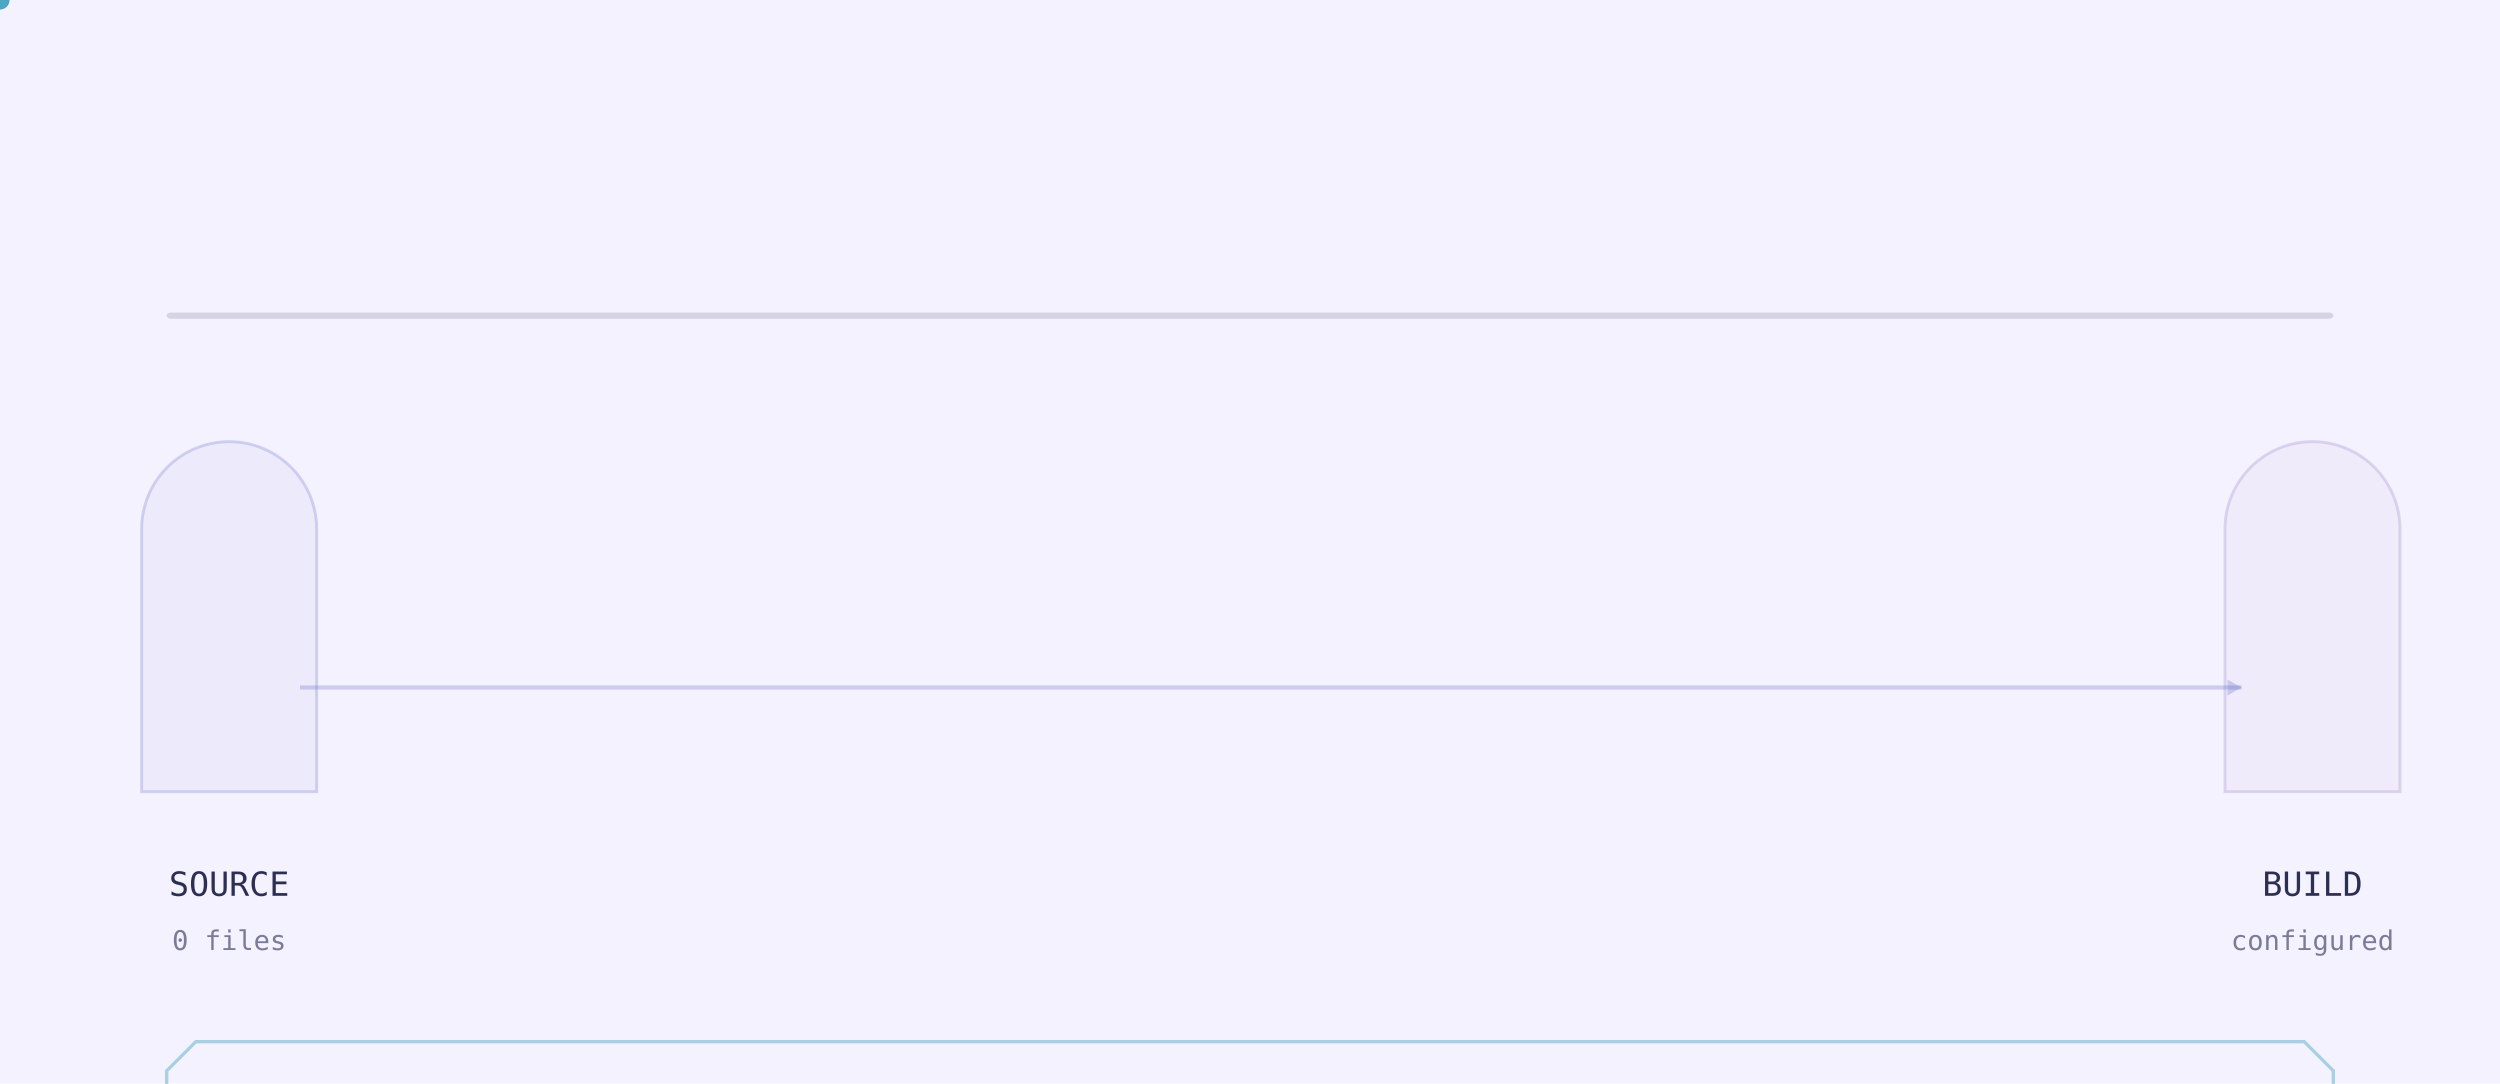
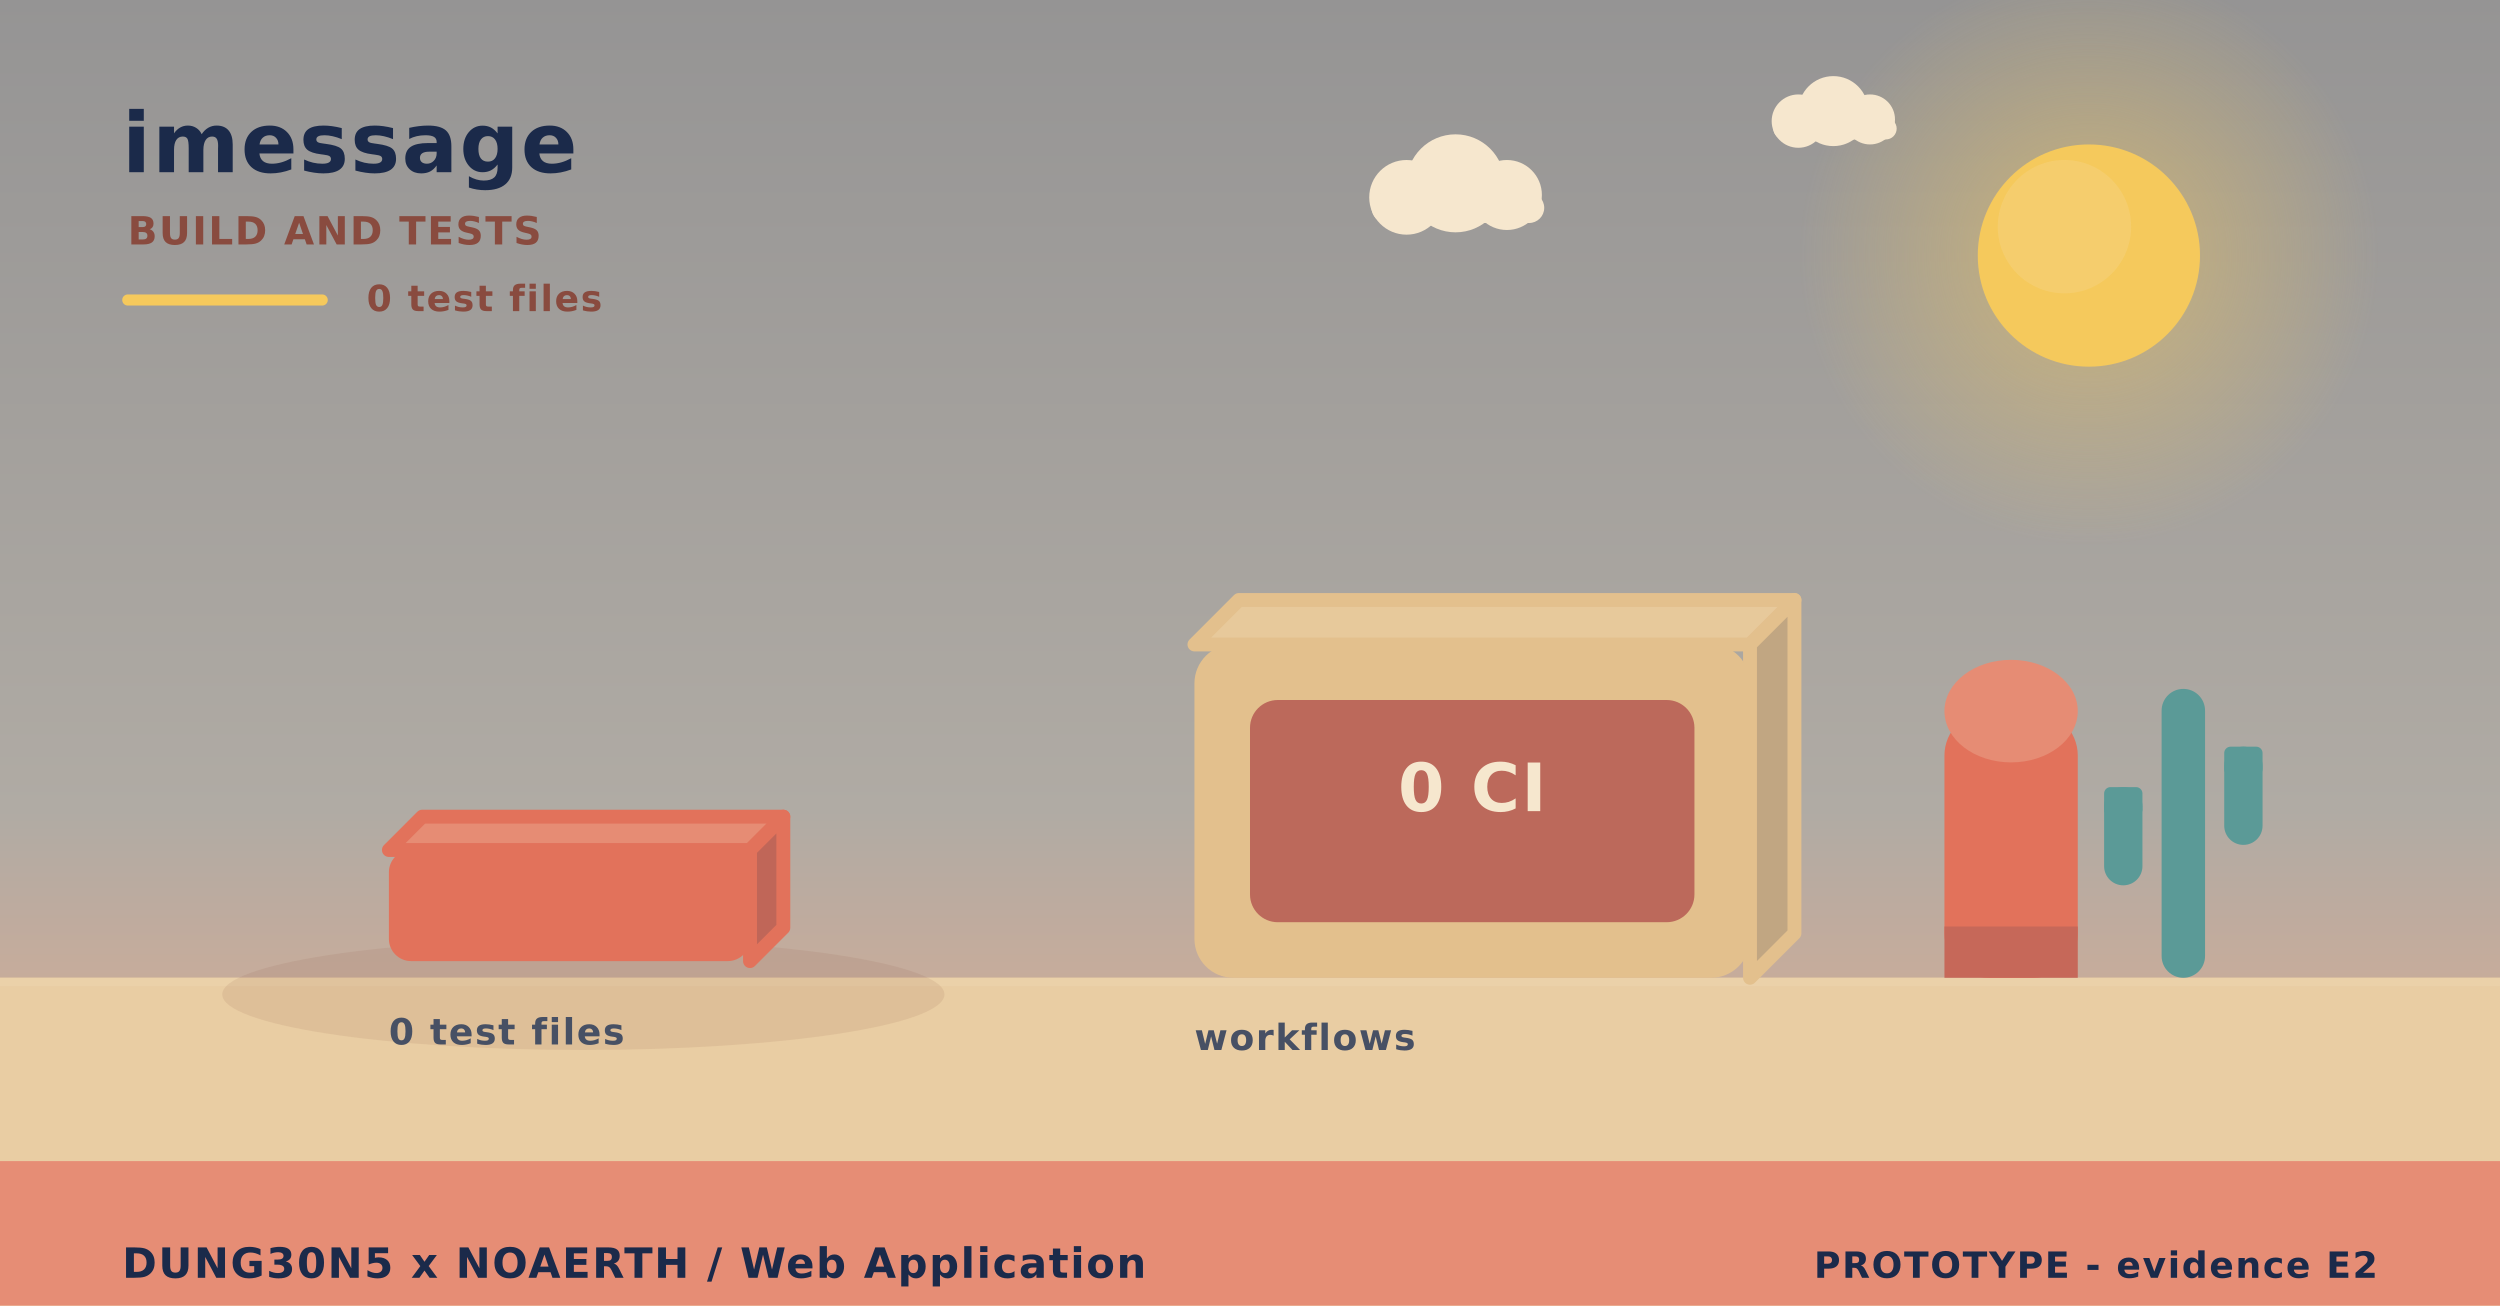
- <svg xmlns="http://www.w3.org/2000/svg" viewBox="0 0 1200 520" width="1200" height="520" role="img" aria-label="imessage build evidence">
-   <rect width="1200" height="520" fill="#f4f2ff" />
-   <defs>
-     <linearGradient id="gb" x1="0" y1="0" x2="1" y2="1">
-       <stop offset="0%" stop-color="#6166c7" />
-       <stop offset="100%" stop-color="#8f73be" />
-     </linearGradient>
-   </defs>
-   <rect x="80.00" y="150.00" width="1040.00" height="3.00" rx="2.00" fill="rgba(23,26,64,0.140)" opacity="1.00" />
-   <path d="M68.00,380.00 L68.00,254.00 A42.00,42.00 0 0 1 152.00,254.00 L152.00,380.00 Z" fill="rgba(97,102,199,0.100)" opacity="0.55" stroke="rgba(97,102,199,0.450)" stroke-width="1.4" />
-   <polygon points="-192.26,189.00 -136.83,221.00 -136.83,157.00 -192.26,125.00" fill="#225b6c" opacity="0.95" />
-   <polygon points="-247.68,221.00 -192.26,253.00 -192.26,189.00 -247.68,157.00" fill="#705a94" opacity="0.95" />
-   <polygon points="-192.26,125.00 -136.83,157.00 -192.26,189.00 -247.68,157.00" fill="#6166c7" opacity="0.95" />
-   <text x="110" y="430" font-family="ui-monospace,Menlo,monospace" font-size="16" fill="rgba(23,26,64,0.900)" text-anchor="middle">SOURCE</text>
-   <text x="110" y="456" font-family="ui-monospace,Menlo,monospace" font-size="13" fill="rgba(23,26,64,0.550)" text-anchor="middle">0 files</text>
-   <path d="M1068.00,380.00 L1068.00,254.00 A42.00,42.00 0 0 1 1152.00,254.00 L1152.00,380.00 Z" fill="rgba(143,115,190,0.100)" opacity="0.55" stroke="rgba(143,115,190,0.450)" stroke-width="1.4" />
-   <polygon points="673.77,689.00 729.19,721.00 729.19,657.00 673.77,625.00" fill="#225b6c" opacity="0.95" />
-   <polygon points="618.34,721.00 673.77,753.00 673.77,689.00 618.34,657.00" fill="#705a94" opacity="0.95" />
-   <polygon points="673.77,625.00 729.19,657.00 673.77,689.00 618.34,657.00" fill="#8f73be" opacity="0.95" />
-   <text x="1110" y="430" font-family="ui-monospace,Menlo,monospace" font-size="16" fill="rgba(23,26,64,0.900)" text-anchor="middle">BUILD</text>
-   <text x="1110" y="456" font-family="ui-monospace,Menlo,monospace" font-size="13" fill="rgba(23,26,64,0.550)" text-anchor="middle">configured</text>
-   <line x1="144.00" y1="330.00" x2="1076.00" y2="330.00" stroke="rgba(97,102,199,0.500)" stroke-width="2.00" opacity="0.55" />
-   <polygon points="1076.00,330.00 1069.20,326.20 1069.20,333.80" fill="rgba(97,102,199,0.500)" opacity="0.55" />
-   <g opacity="0.9">
-     <circle cx="0.00" cy="0.00" r="4.60" fill="#3b9dbb" opacity="1.00" />
-     <animateTransform attributeName="transform" type="translate" values="144.00,330.00 1076.00,330.00" dur="4.267s" begin="0.0s" repeatCount="indefinite" />
-     <animateTransform attributeName="transform" type="translate" values="1076.00,330.00 144.00,330.00" dur="4.267s" begin="2.133s" repeatCount="indefinite" />
+ <svg xmlns="http://www.w3.org/2000/svg" width="900" height="470" viewBox="0 0 900 470" role="img" aria-label="imessage - how it is verified">
+   <linearGradient id="skyb" x1="0" y1="0" x2="0" y2="1">
+     <stop offset="0" stop-color="#959494" />
+     <stop offset="0.62" stop-color="#b0aba4" />
+     <stop offset="1" stop-color="#f3ad8a" />
+   </linearGradient>
+   <rect width="900" height="470" fill="url(#skyb)" />
+   <radialGradient id="sunb">
+     <stop offset="0.35" stop-color="#f5c95c" stop-opacity="0.34" />
+     <stop offset="1" stop-color="#f5c95c" stop-opacity="0" />
+   </radialGradient>
+   <circle cx="752" cy="92" r="104" fill="url(#sunb)" />
+   <circle cx="752" cy="92" r="40" fill="#f5c95c" />
+   <circle cx="743.2" cy="81.6" r="24" fill="#f5d27e" opacity="0.5" />
+   <g>
+     <circle cx="524" cy="66" r="17.64" fill="#f6e7ce" />
+     <circle cx="506.36" cy="71.04" r="13.44" fill="#f6e7ce" />
+     <circle cx="542.48" cy="70.2" r="12.6" fill="#f6e7ce" />
+     <rect x="493.76" y="69.36" width="62.16" height="10.92" rx="5.46" fill="#f6e7ce" />
+     <animateTransform attributeName="transform" type="translate" values="0 0;24 0;0 0" dur="36s" begin="0s" repeatCount="indefinite" />
  </g>
-   <path d="M94.00,500.00 H1106.00 L1120.00,514.00 V546.00 L1106.00,560.00 H94.00 L80.00,546.00 V514.00 Z" fill="none" stroke="rgba(59,157,187,0.500)" stroke-width="1.60" opacity="0.80" />
-   <text x="600" y="536" font-family="ui-monospace,Menlo,monospace" font-size="16" fill="rgba(59,157,187,0.950)" text-anchor="middle">no test suite present in this repository — shown as measured, not implied</text>
+   <g>
+     <circle cx="660" cy="40" r="12.6" fill="#f6e7ce" />
+     <circle cx="647.4" cy="43.6" r="9.6" fill="#f6e7ce" />
+     <circle cx="673.2" cy="43" r="9" fill="#f6e7ce" />
+     <rect x="638.4" y="42.4" width="44.4" height="7.8" rx="3.9" fill="#f6e7ce" />
+     <animateTransform attributeName="transform" type="translate" values="0 0;-18 0;0 0" dur="46s" begin="3s" repeatCount="indefinite" />
+   </g>
+   <rect x="0" y="352" width="900" height="118" fill="#e9cda3" />
+   <rect x="0" y="352" width="900" height="3" fill="#ebd1a9" />
+   <text x="44" y="62" font-family="Verdana,DejaVu Sans,sans-serif" font-size="30" font-weight="700" letter-spacing="0.6" fill="#1b2a4a" text-anchor="start">imessage</text>
+   <text x="46" y="88" font-family="Verdana,DejaVu Sans,sans-serif" font-size="14" font-weight="700" letter-spacing="0.6" fill="#894b3f" text-anchor="start">BUILD AND TESTS</text>
+   <rect x="44" y="106" width="74" height="4" rx="2" fill="#f5c95c" />
+   <text x="132" y="112" font-family="Verdana,DejaVu Sans,sans-serif" font-size="13" font-weight="700" letter-spacing="0.6" fill="#894b3f" text-anchor="start">0 test files</text>
+   <ellipse cx="210" cy="358" rx="130" ry="20" fill="rgba(138,90,68,0.11)" />
+   <g>
+     <path d="M140,306 L270,306 L282,294 L152,294 Z" fill="#e68c74" stroke="#e2725b" stroke-width="5" stroke-linejoin="round" />
+     <path d="M270,306 L282,294 L282,334 L270,346 Z" fill="#c06658" stroke="#e2725b" stroke-width="5" stroke-linejoin="round" />
+     <rect x="140" y="306" width="130" height="40" rx="8" fill="#e2725b" />
+     <animateTransform attributeName="transform" type="translate" values="0 10;0 0" dur="0.8s" begin="0.5s" fill="freeze" />
+   </g>
+   <text x="140" y="376" font-family="Verdana,DejaVu Sans,sans-serif" font-size="13" font-weight="700" letter-spacing="0.6" fill="#475064" text-anchor="start">0 test files</text>
+   <path d="M430,232 L630,232 L646,216 L446,216 Z" fill="#e7c99b" stroke="#e3c08d" stroke-width="5" stroke-linejoin="round" />
+   <path d="M630,232 L646,216 L646,336 L630,352 Z" fill="#c1a682" stroke="#e3c08d" stroke-width="5" stroke-linejoin="round" />
+   <rect x="430" y="232" width="200" height="120" rx="14" fill="#e3c08d" />
+   <rect x="450" y="252" width="160" height="80" rx="10" fill="#ba6458" opacity="0.94" />
+   <text x="530" y="292" font-family="Verdana,DejaVu Sans,sans-serif" font-size="24" font-weight="700" letter-spacing="0.6" fill="#f6e7ce" text-anchor="middle">0 CI</text>
+   <text x="430" y="378" font-family="Verdana,DejaVu Sans,sans-serif" font-size="13" font-weight="700" letter-spacing="0.6" fill="#475064" text-anchor="start">workflows</text>
+   <rect x="700" y="256" width="48" height="96" rx="16" fill="#e2725b" />
+   <ellipse cx="724" cy="256" rx="24" ry="18.46" fill="#e68c74" />
+   <rect x="700" y="333.54" width="48" height="18.46" fill="#c66859" />
+   <rect x="778.18" y="248" width="15.64" height="104" rx="7.82" fill="#5b9a97" />
+   <rect x="757.48" y="283.36" width="13.8" height="35.36" rx="6.9" fill="#5b9a97" />
+   <rect x="757.48" y="283.36" width="13.8" height="10.4" rx="2.3" fill="#5b9a97" />
+   <rect x="800.72" y="268.8" width="13.8" height="35.36" rx="6.9" fill="#5b9a97" />
+   <rect x="800.72" y="268.8" width="13.8" height="10.4" rx="2.3" fill="#5b9a97" />
+   <rect x="0" y="418" width="900" height="52" rx="0" fill="#e68972" opacity="0.94" />
+   <text x="44" y="460" font-family="Verdana,DejaVu Sans,sans-serif" font-size="15" font-weight="700" letter-spacing="0.6" fill="#1b2a4a" text-anchor="start">DUNG30N5 x NOAERTH  /  Web Application</text>
+   <text x="856" y="460" font-family="Verdana,DejaVu Sans,sans-serif" font-size="13" font-weight="700" letter-spacing="0.6" fill="#1b2a4a" text-anchor="end">PROTOTYPE  -  evidence E2</text>
</svg>
